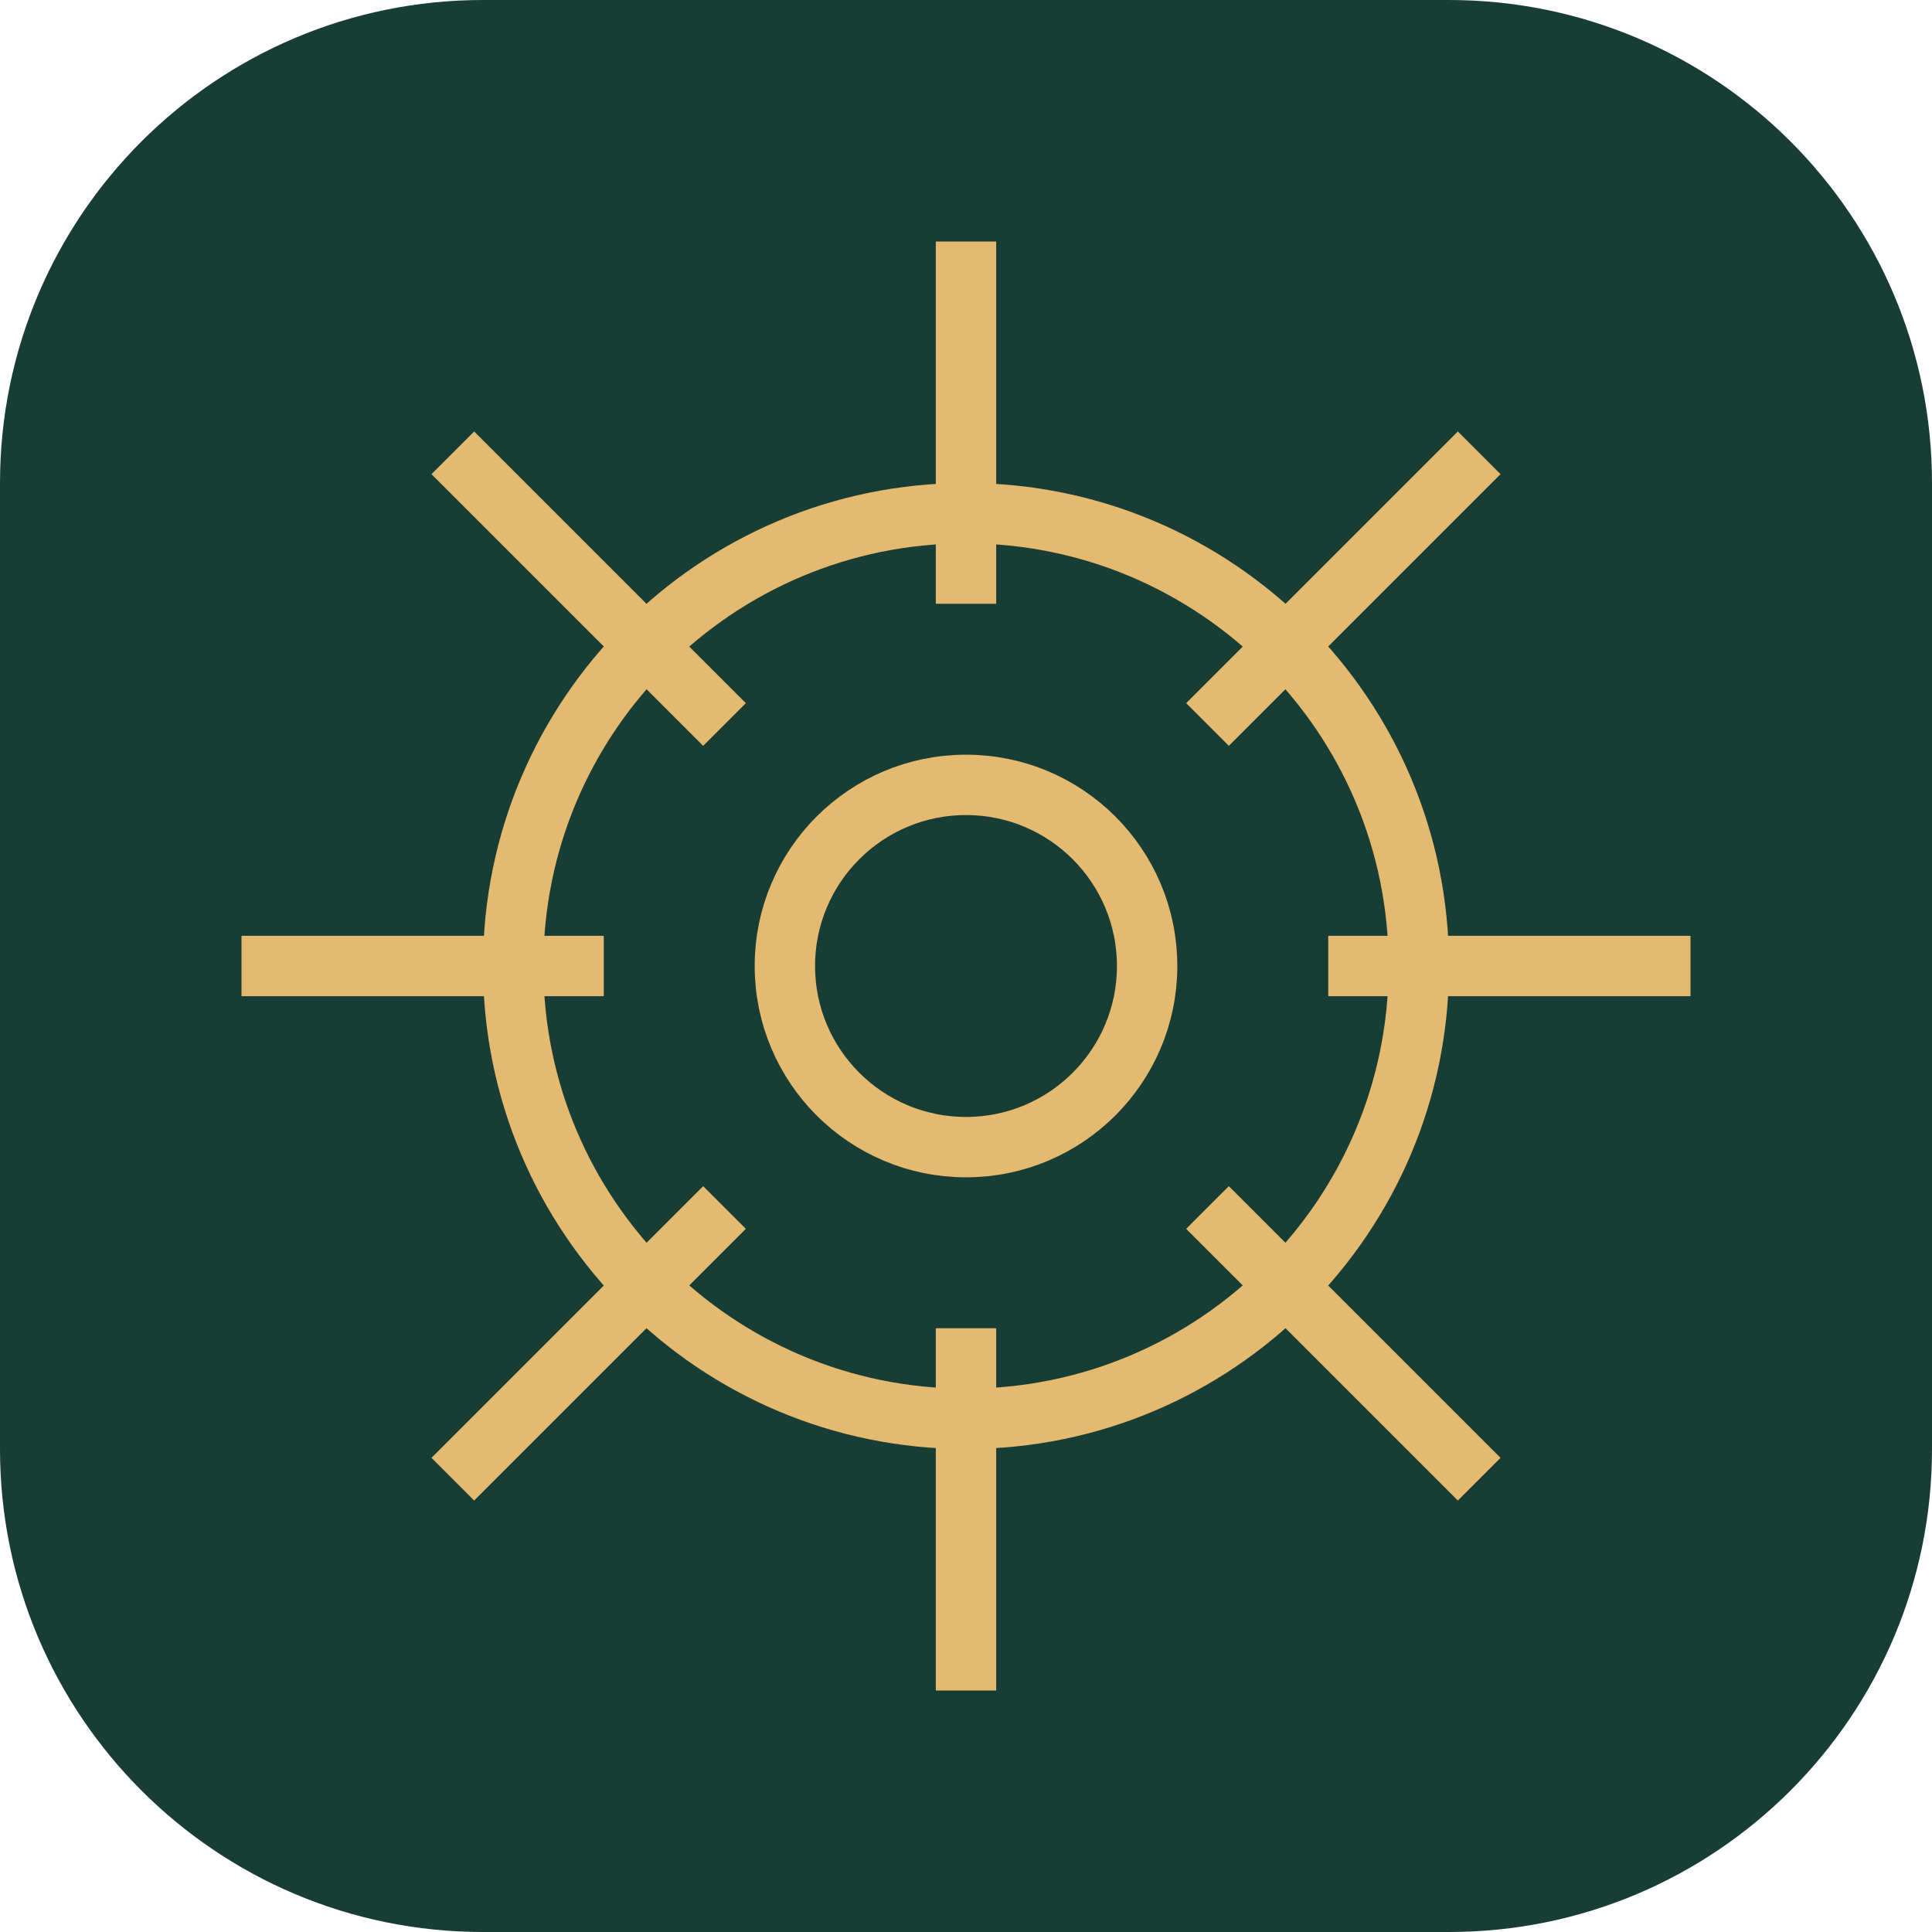
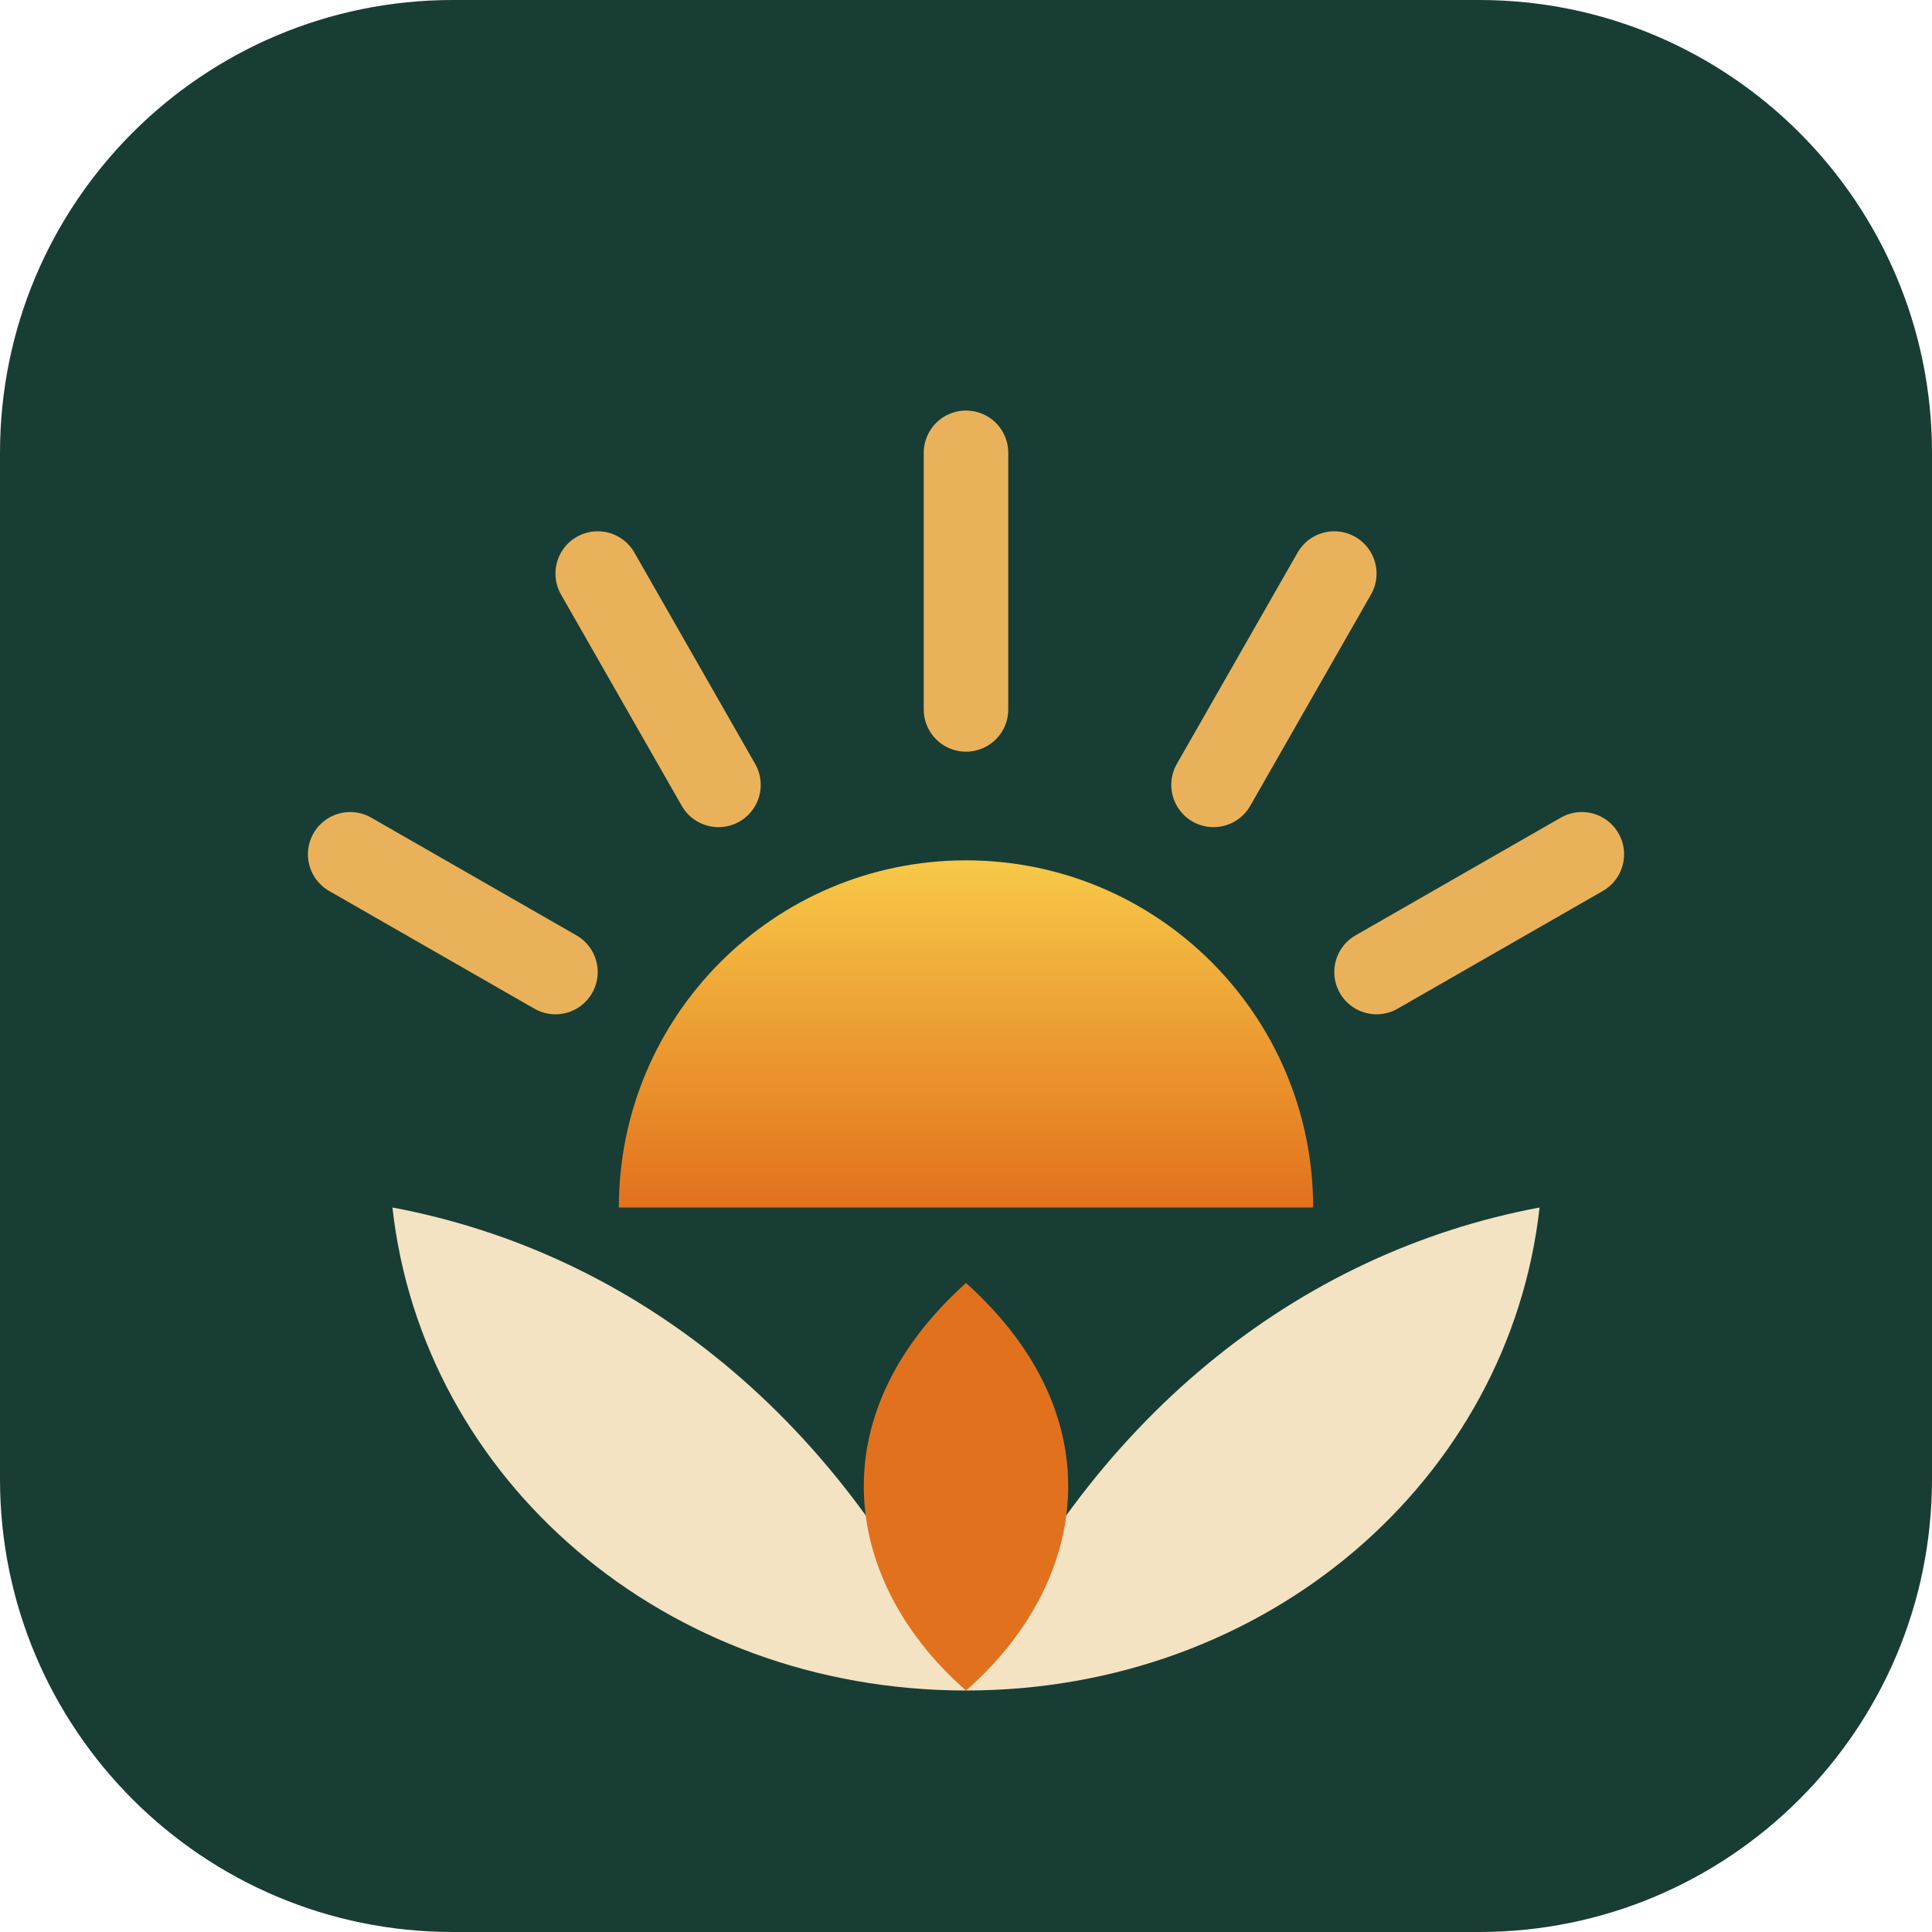
<svg xmlns="http://www.w3.org/2000/svg" viewBox="0 0 64 64">
-   <rect width="64" height="64" rx="16" fill="#183d35" />
-   <g stroke="#e3ba70" fill="none" stroke-width="2">
-     <circle cx="32" cy="32" r="15" />
-     <circle cx="32" cy="32" r="6" />
-     <path d="M32 8v12m0 24v12M8 32h12m24 0h12M15 15l9 9m16 16 9 9M15 49l9-9m16-16 9-9" />
+   <defs>
+     <linearGradient id="sun" x1="0" y1="0" x2="0" y2="1">
+       <stop offset="0" stop-color="#f7c948" />
+       <stop offset="1" stop-color="#e2711d" />
+     </linearGradient>
+   </defs>
+   <rect width="64" height="64" rx="15" fill="#183d35" />
+   <g stroke="#e9b25a" stroke-width="2.8" stroke-linecap="round">
+     <path d="M32 23.5V15M40.2 26 44.2 19M45.6 32.2 52.4 28.3M23.8 26 19.8 19M18.4 32.2 11.6 28.3" />
  </g>
+   <path d="M20.5 40a11.5 11.5 0 0 1 23 0Z" fill="url(#sun)" />
+   <path d="M32 56C22 56 14 49 13 40 21 41.5 28 47 32 56Z" fill="#f3e3c3" />
+   <path d="M32 56C42 56 50 49 51 40 43 41.5 36 47 32 56Z" fill="#f3e3c3" />
+   <path d="M32 56C28 52.5 27 47 32 42.5 37 47 36 52.5 32 56Z" fill="#e2711d" />
</svg>
